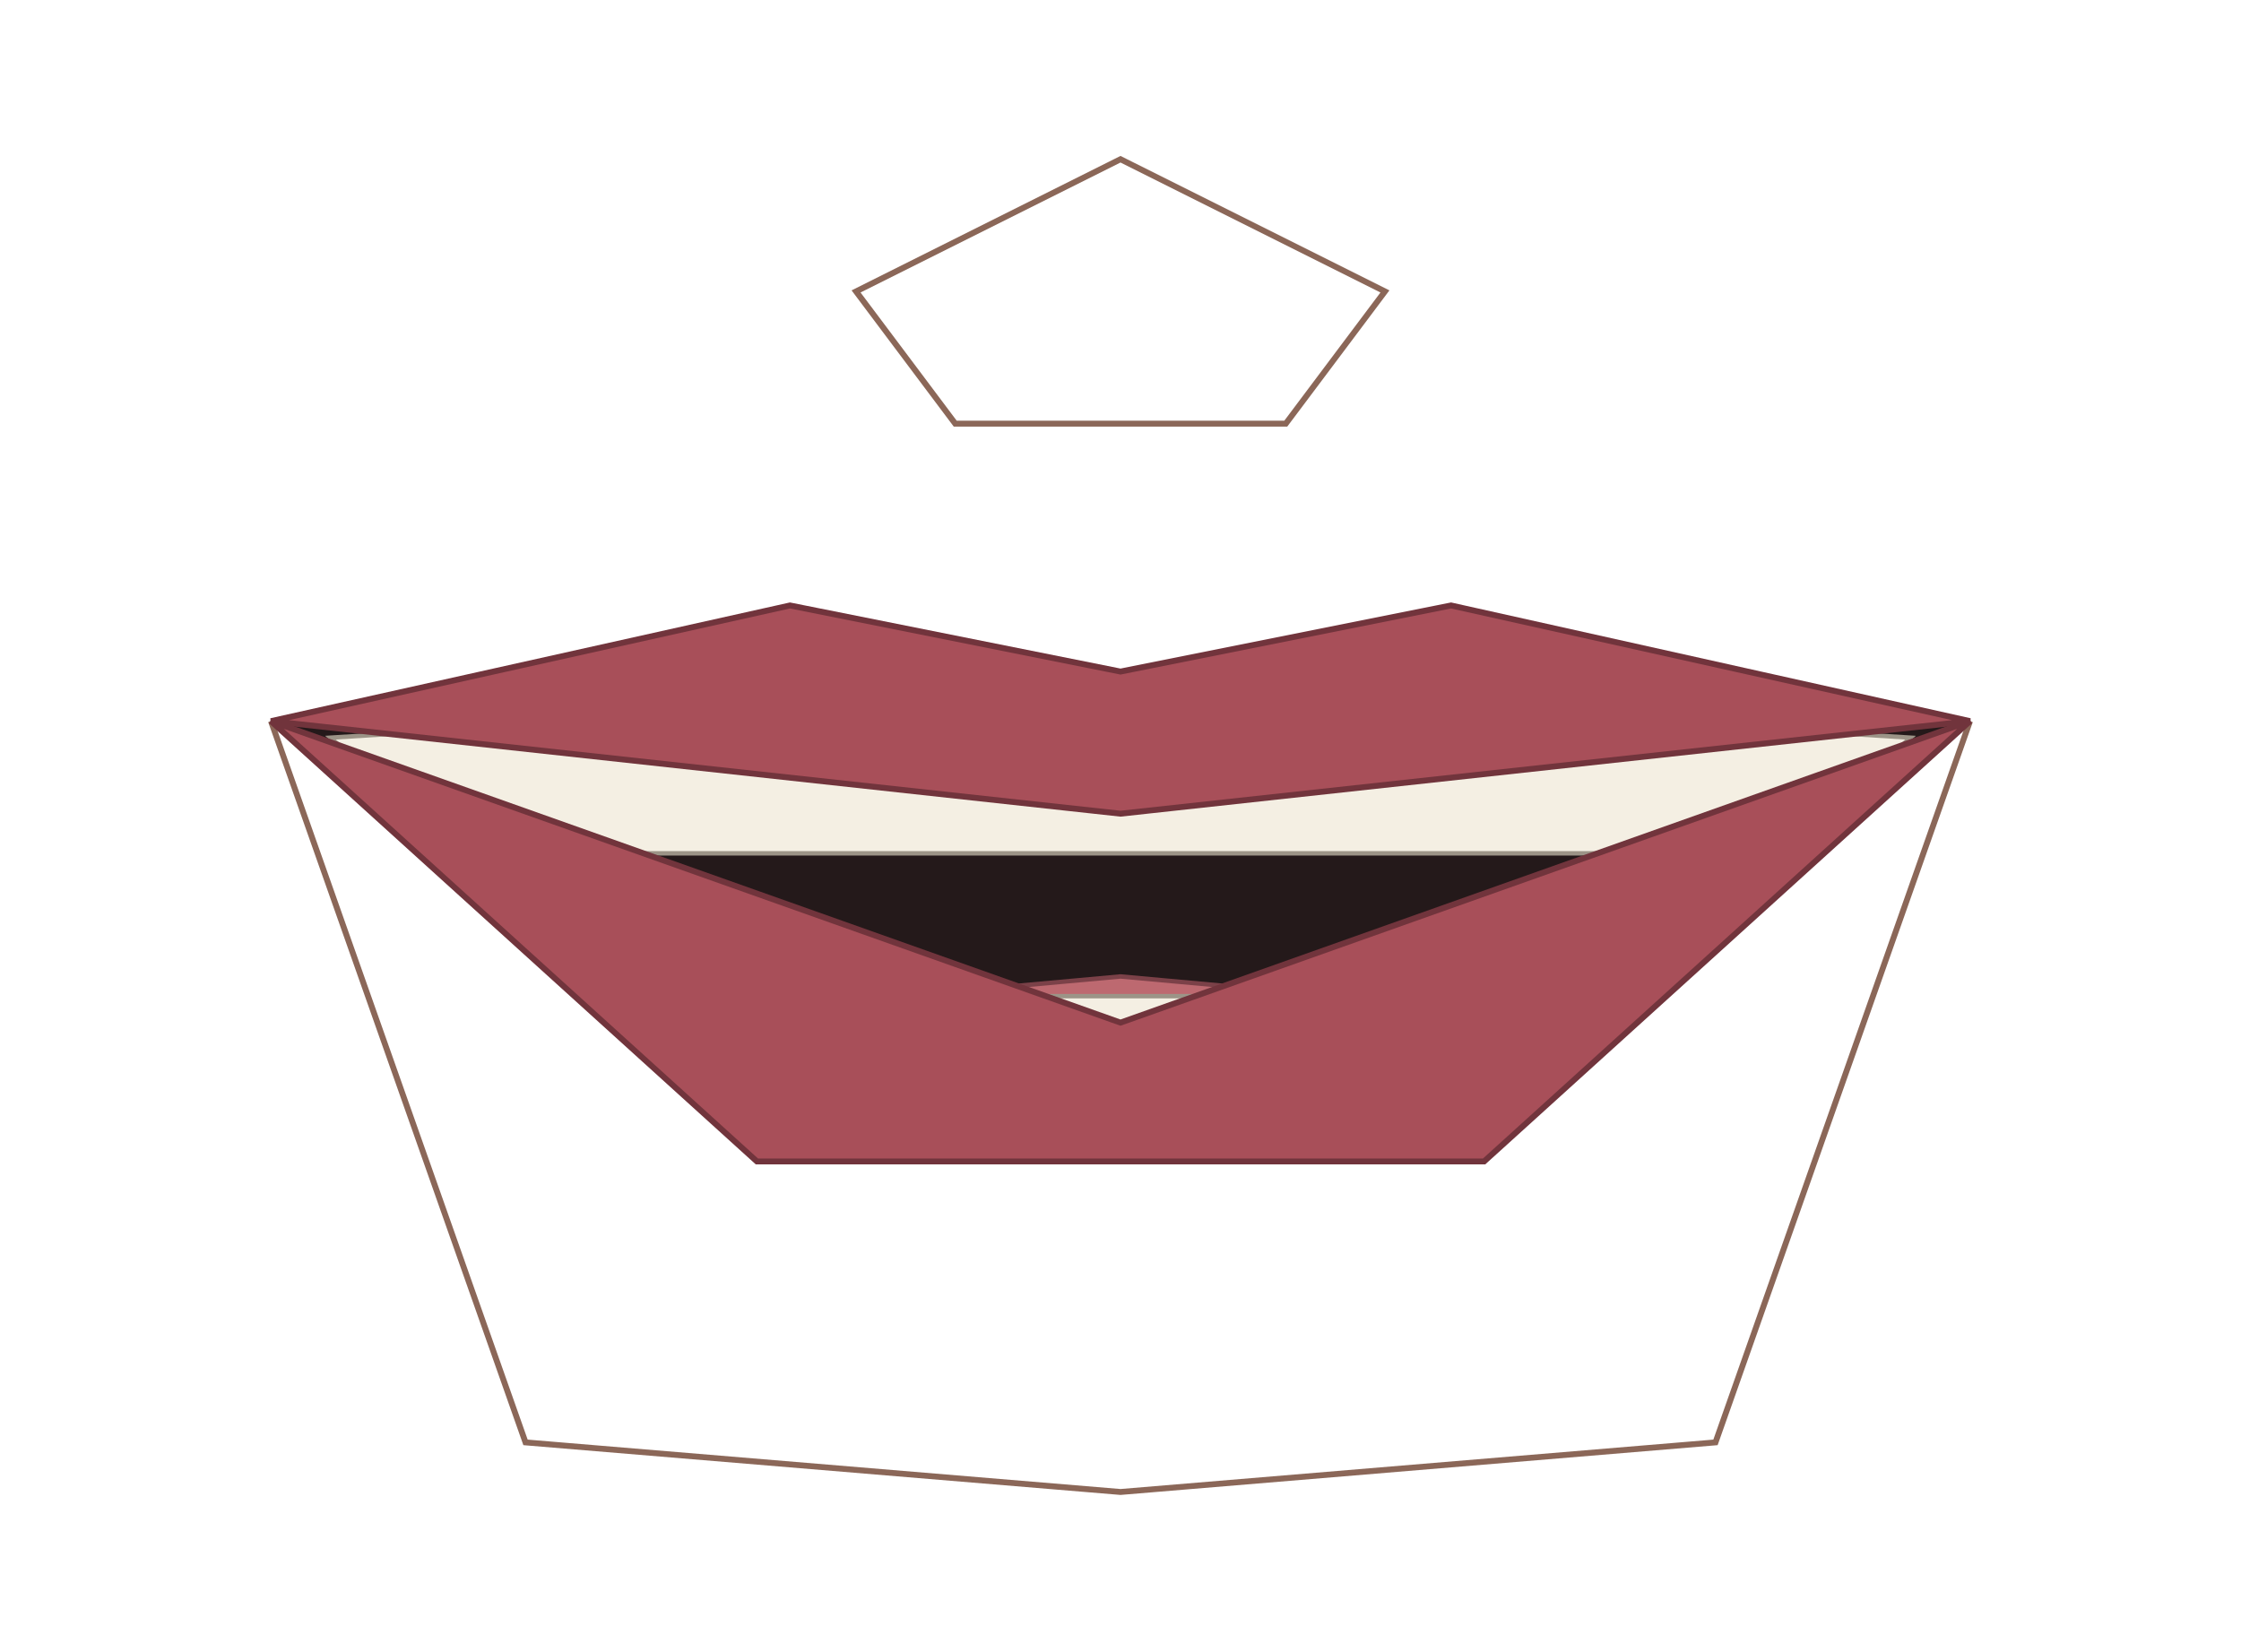
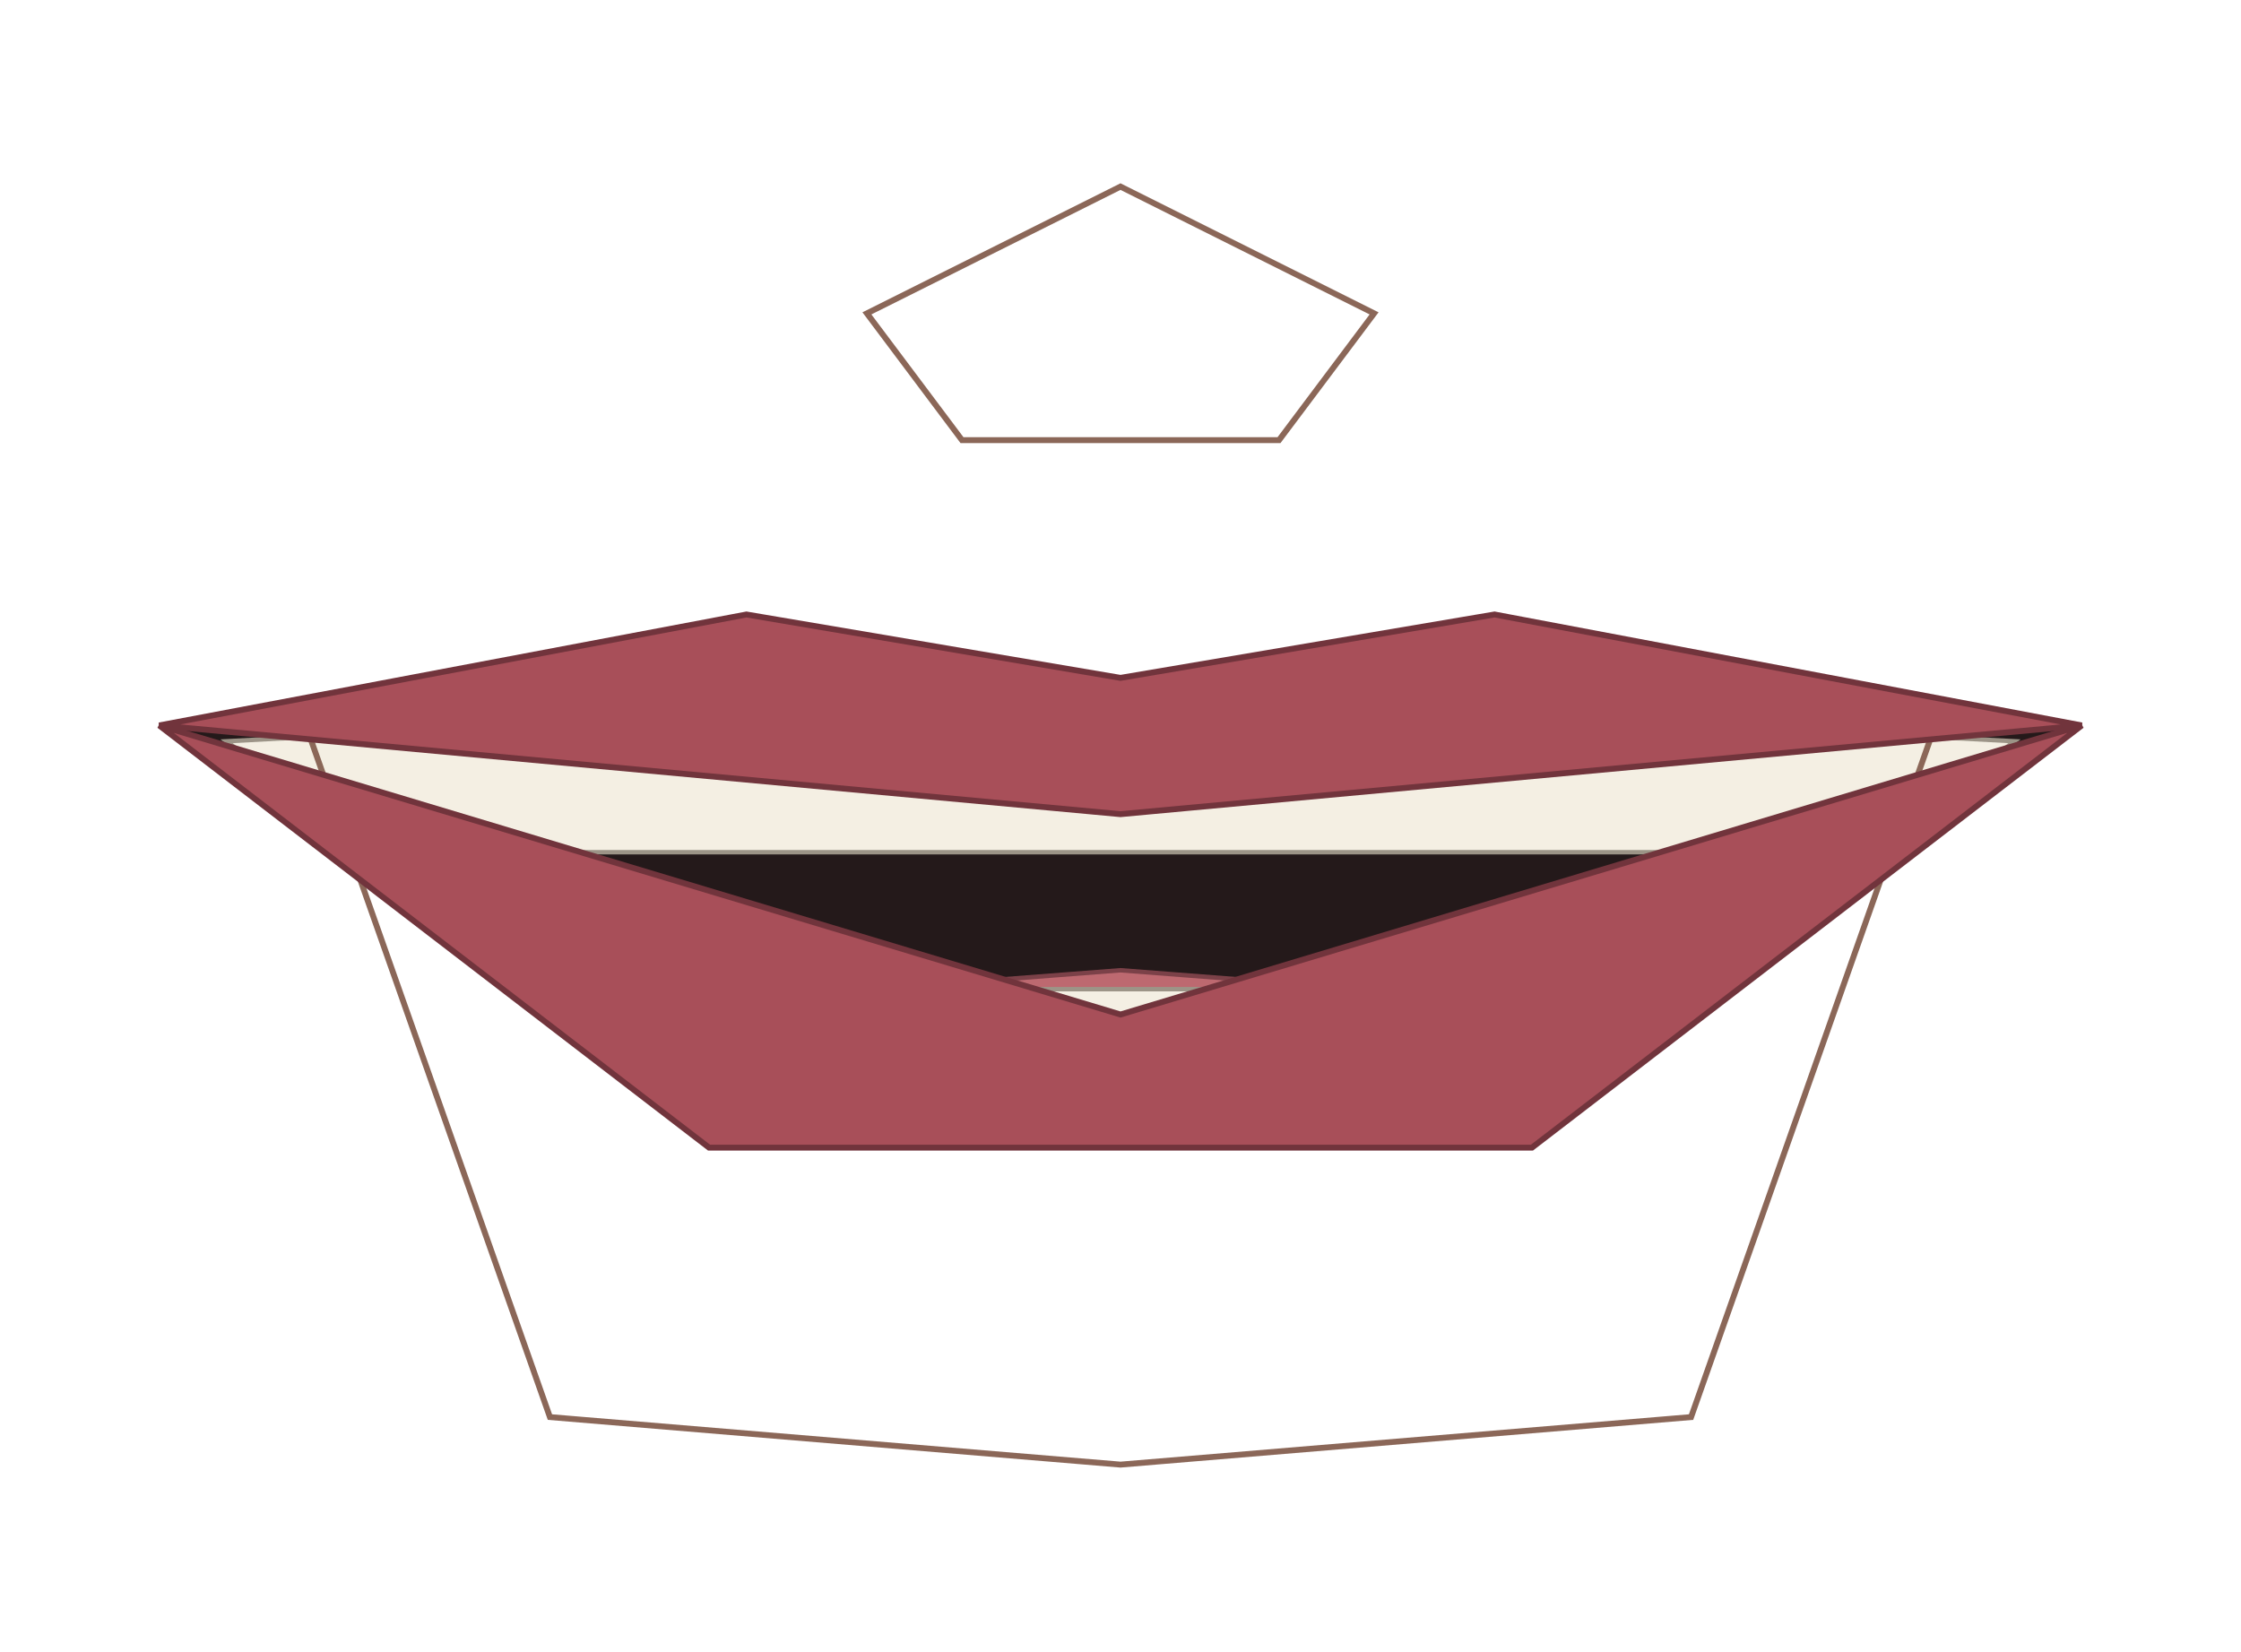
<svg xmlns="http://www.w3.org/2000/svg" viewBox="0 0 760 560" role="img" aria-label="Frontal tract view">
  <style>
.f-nose,.f-chin{fill:none;stroke:#8b6758;stroke-width:2}
.f-upper-lip,.f-lower-lip{fill:#a84f59;stroke:#71343c;stroke-width:2}.f-aperture{fill:#24191a}
.f-upper-teeth,.f-lower-teeth{fill:#f4efe3;stroke:#9c9487;stroke-width:1.5}.f-tongue{fill:#bd6970;stroke:#7b4148;stroke-width:1.5}
.f-label{font:11px ui-monospace,monospace;fill:#8b817d}
</style>
  <defs>
    <clipPath id="f-mouth">
-       <path d="M91.90,244.57 L380.00,275.96 L668.10,244.57 L668.10,244.57 L380.00,346.82 L91.90,244.57 Z" />
+       <path d="M54.00,246.03 L380.00,276.12 L706.00,246.03 L706.00,246.03 L380.00,344.07 L54.00,246.03 Z" />
    </clipPath>
  </defs>
-   <path d="M91.90,244.57 L380.00,275.96 L668.10,244.57 L668.10,244.57 L380.00,346.82 L91.90,244.57 Z" class="f-aperture" />
-   <path d="M133.38,353.58 L380.00,331.16 L626.62,353.58 L559.36,387.21 L200.64,387.21 Z" class="f-tongue" clip-path="url(#f-mouth)" />
-   <path d="M112.08,250.18 L380.00,233.36 L647.92,250.18 L604.20,289.41 L155.80,289.41 Z" class="f-upper-teeth" clip-path="url(#f-mouth)" />
-   <path d="M90.78,365.87 L380.00,388.29 L669.22,365.87 L604.20,337.85 L155.80,337.85 Z" class="f-lower-teeth" clip-path="url(#f-mouth)" />
-   <path d="M91.90,244.57 L178.22,489.18 L380.00,506.00 L581.78,489.18 L668.10,244.57" class="f-chin" />
-   <path d="M290.32,98.84 L380.00,54.00 L469.68,98.84 L436.05,143.68 L323.95,143.68 Z" class="f-nose" />
-   <path d="M91.90,244.57 L267.90,205.34 L380.00,227.76 L492.10,205.34 L668.10,244.57 L668.10,244.57 L380.00,275.96 L91.90,244.57 Z" class="f-upper-lip" />
-   <path d="M91.90,244.57 L380.00,346.82 L668.10,244.57 L503.31,393.90 L256.69,393.90 Z" class="f-lower-lip" />
+   <path d="M54.00,246.03 L380.00,276.12 L706.00,246.03 L706.00,246.03 L380.00,344.07 L54.00,246.03 Z" class="f-aperture" />
+   <path d="M100.93,350.56 L380.00,329.06 L659.07,350.56 L582.96,382.81 L177.04,382.81 Z" class="f-tongue" clip-path="url(#f-mouth)" />
+   <path d="M76.83,251.40 L380.00,235.28 L683.17,251.40 L633.70,289.02 L126.30,289.02 Z" class="f-upper-teeth" clip-path="url(#f-mouth)" />
+   <path d="M52.73,362.35 L380.00,383.85 L707.27,362.35 L633.70,335.47 L126.30,335.47 Z" class="f-lower-teeth" clip-path="url(#f-mouth)" />
+   <path d="M103.73,246.03 L186.50,480.60 L380.00,496.72 L573.50,480.60 L656.27,246.03" class="f-chin" />
+   <path d="M294.00,106.28 L380.00,63.28 L466.00,106.28 L433.75,149.28 L326.25,149.28 Z" class="f-nose" />
+   <path d="M54.00,246.03 L253.15,208.40 L380.00,229.90 L506.85,208.40 L706.00,246.03 L706.00,246.03 L380.00,276.12 L54.00,246.03 Z" class="f-upper-lip" />
+   <path d="M54.00,246.03 L380.00,344.07 L706.00,246.03 L519.53,389.22 L240.47,389.22 Z" class="f-lower-lip" />
</svg>
